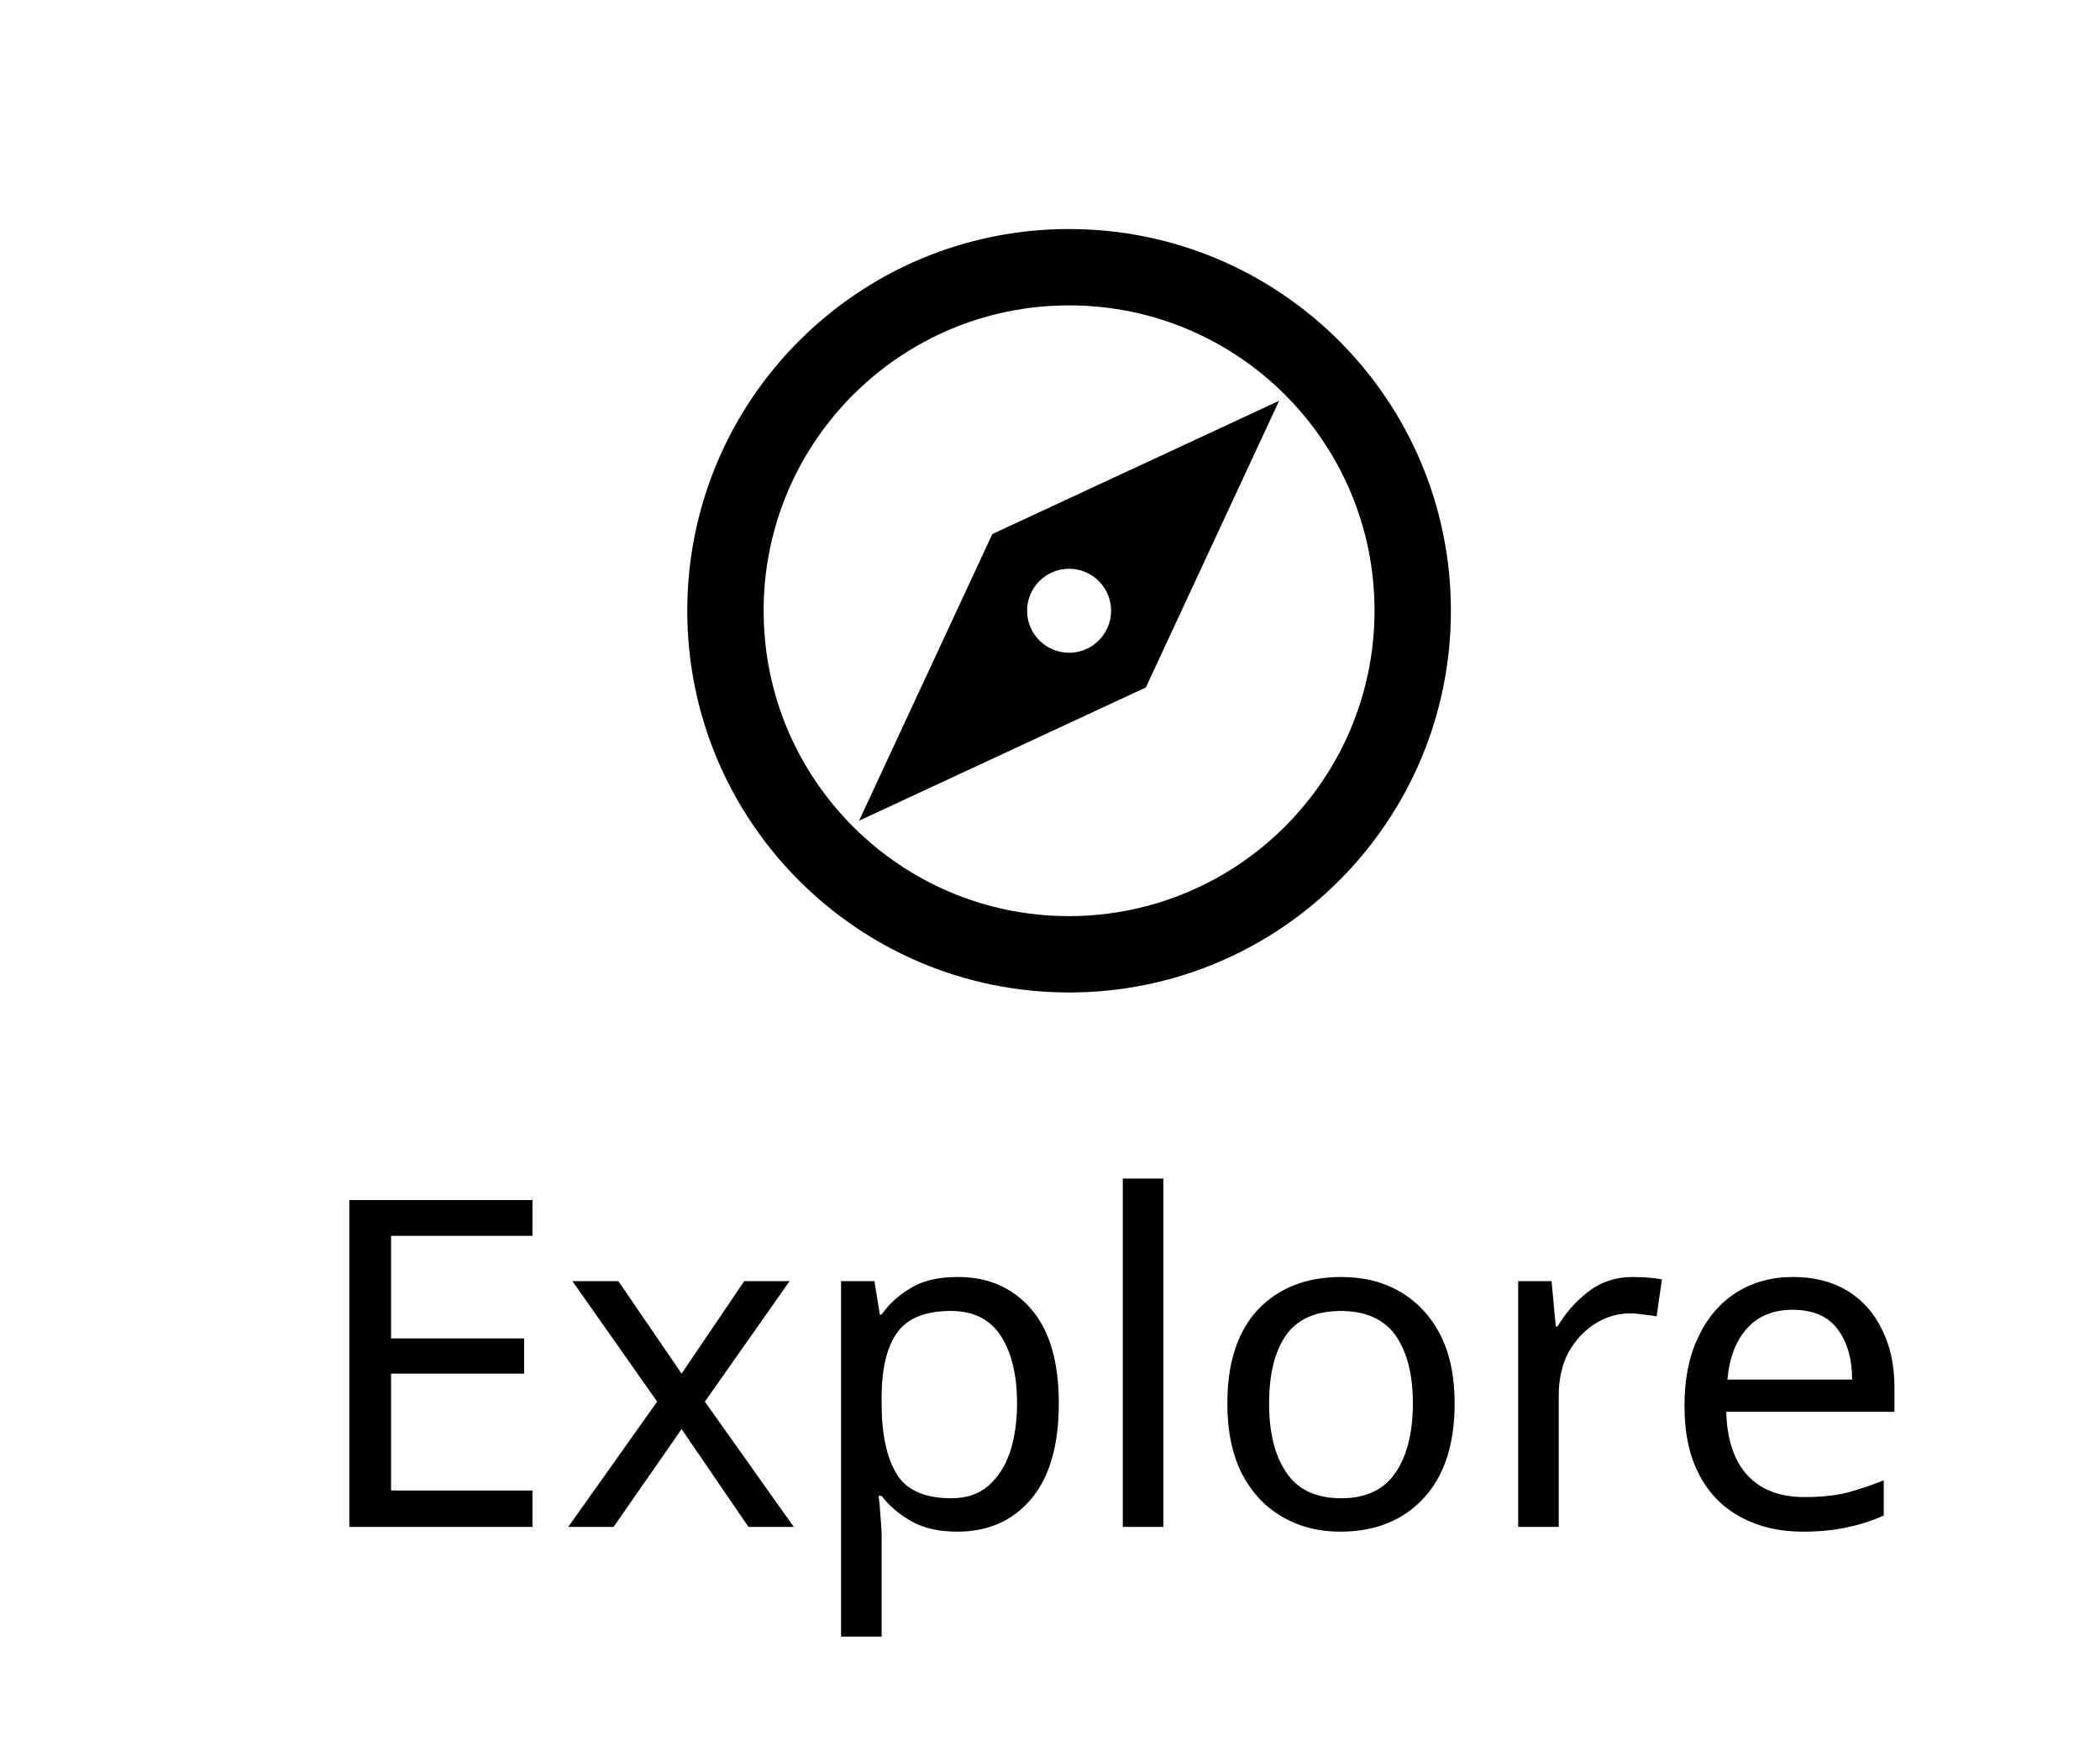
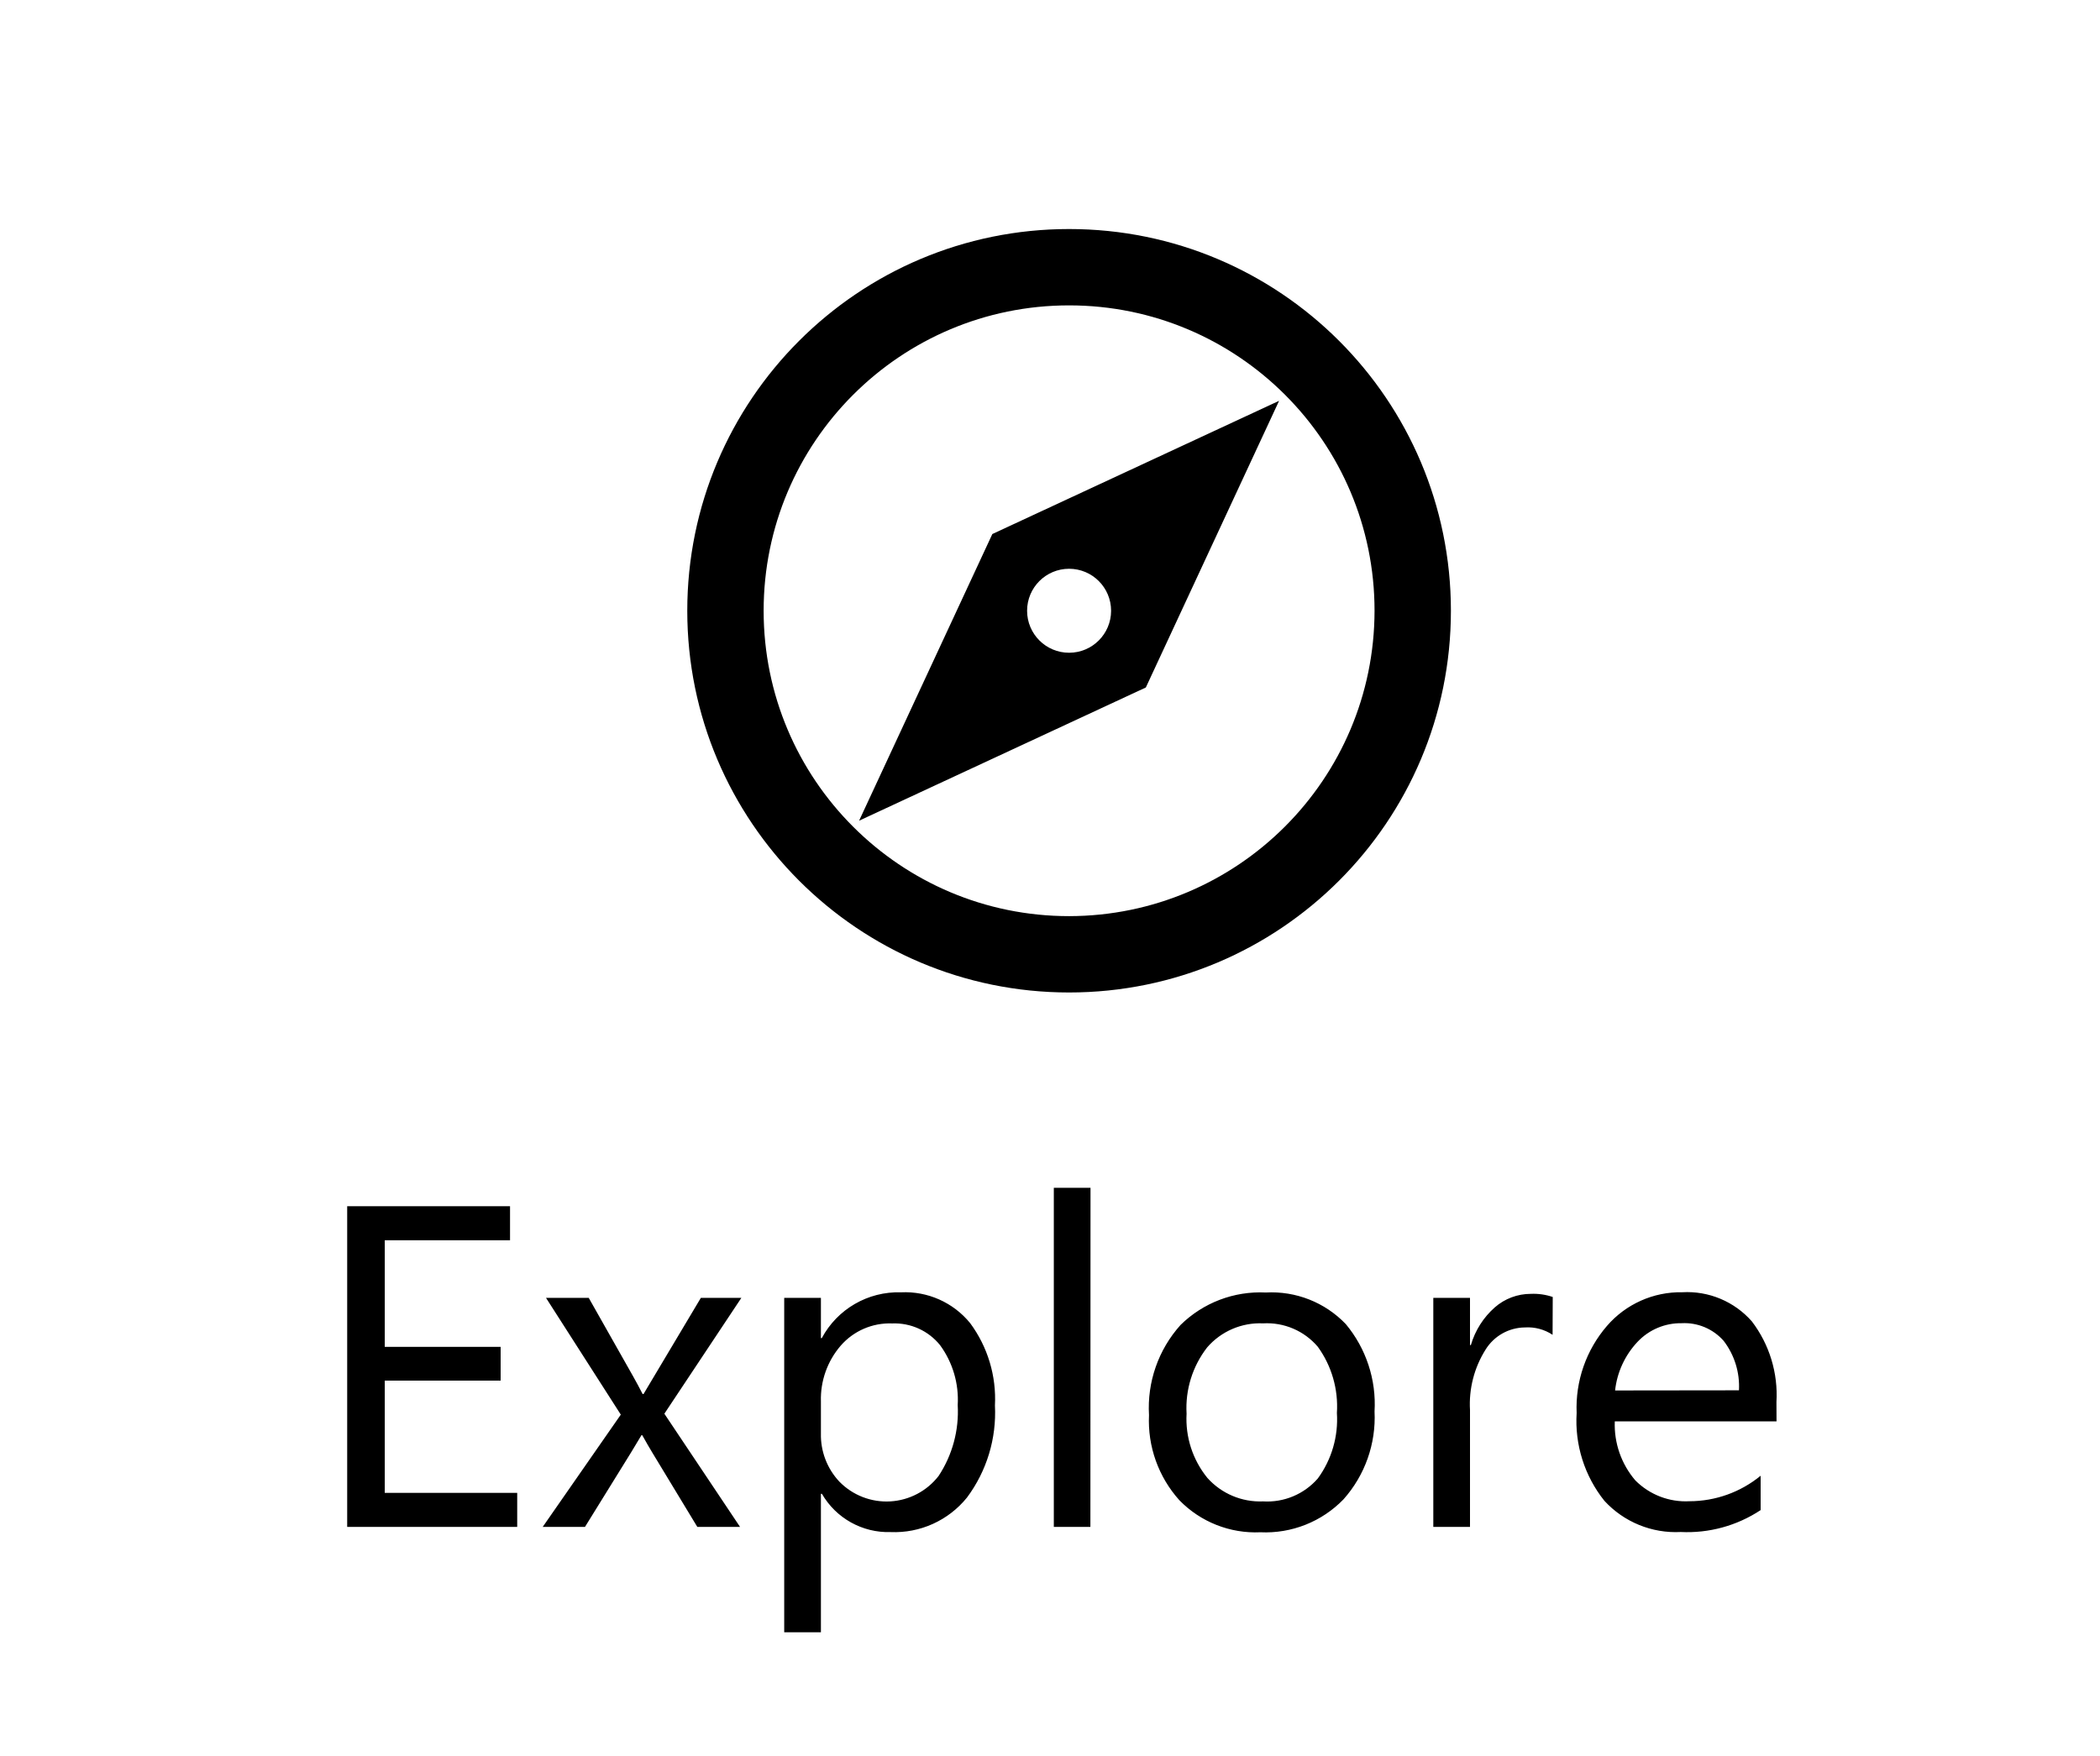
<svg xmlns="http://www.w3.org/2000/svg" width="55" height="46" viewBox="0 0 55 46">
  <defs>
    <clipPath id="clip-Explore">
      <rect width="55" height="46" />
    </clipPath>
  </defs>
  <g id="Explore" clip-path="url(#clip-Explore)">
    <rect width="55" height="46" fill="rgba(255,255,255,0)" />
-     <text id="Explore-2" data-name="Explore" transform="translate(4 27)" font-size="12" font-family="SegoeUI, Segoe UI">
-       <tspan x="3.991" y="13">Explore</tspan>
-     </text>
+     <path id="Path_51" data-name="Path 51" d="M9.546,13H5.093V4.6H9.358v.891H6.077V8.283H9.112v.885H6.077v2.941H9.546Zm5.871-6L13.4,10.035,15.382,13H14.263l-1.178-1.945q-.111-.182-.264-.457H12.8q-.029.053-.275.457L11.321,13H10.214l2.045-2.941L10.3,7h1.119l1.16,2.051q.129.229.252.469h.023L14.356,7Zm2.109,5.133H17.5V15.76h-.961V7H17.5V8.055h.023a2.272,2.272,0,0,1,2.074-1.2,2.2,2.2,0,0,1,1.811.806,3.337,3.337,0,0,1,.65,2.159,3.719,3.719,0,0,1-.732,2.411,2.439,2.439,0,0,1-2,.905A2.007,2.007,0,0,1,17.526,12.133ZM17.5,9.713v.838a1.784,1.784,0,0,0,.483,1.263,1.725,1.725,0,0,0,2.6-.149,3.064,3.064,0,0,0,.5-1.857,2.419,2.419,0,0,0-.463-1.57,1.532,1.532,0,0,0-1.254-.568,1.7,1.7,0,0,0-1.348.583A2.141,2.141,0,0,0,17.5,9.713ZM24.558,13H23.6V4.117h.961Zm4.453.141a2.783,2.783,0,0,1-2.124-.841,3.114,3.114,0,0,1-.794-2.229,3.244,3.244,0,0,1,.826-2.361,2.97,2.97,0,0,1,2.232-.85,2.691,2.691,0,0,1,2.095.826A3.276,3.276,0,0,1,32,9.977a3.223,3.223,0,0,1-.812,2.3A2.844,2.844,0,0,1,29.011,13.141Zm.07-5.473a1.828,1.828,0,0,0-1.465.63,2.587,2.587,0,0,0-.539,1.737,2.447,2.447,0,0,0,.545,1.682,1.852,1.852,0,0,0,1.459.615,1.757,1.757,0,0,0,1.433-.6,2.619,2.619,0,0,0,.5-1.717,2.664,2.664,0,0,0-.5-1.734A1.749,1.749,0,0,0,29.081,7.668Zm7.582.3a1.175,1.175,0,0,0-.727-.193,1.226,1.226,0,0,0-1.028.58A2.682,2.682,0,0,0,34.5,9.941V13h-.961V7H34.5V8.236h.023a2.1,2.1,0,0,1,.627-.987,1.43,1.43,0,0,1,.943-.354,1.569,1.569,0,0,1,.574.082Zm5.865,2.268H38.292a2.244,2.244,0,0,0,.539,1.547,1.858,1.858,0,0,0,1.418.545,2.948,2.948,0,0,0,1.863-.668v.9a3.482,3.482,0,0,1-2.092.574,2.536,2.536,0,0,1-2-.817,3.346,3.346,0,0,1-.727-2.3,3.281,3.281,0,0,1,.794-2.282,2.546,2.546,0,0,1,1.972-.882,2.256,2.256,0,0,1,1.822.762,3.176,3.176,0,0,1,.645,2.115Zm-.984-.814a1.955,1.955,0,0,0-.4-1.295,1.368,1.368,0,0,0-1.1-.463,1.552,1.552,0,0,0-1.154.486A2.207,2.207,0,0,0,38.3,9.426Z" transform="translate(4 27)" />
    <g id="explore-24px" transform="translate(16 4)">
      <path id="Path_37" data-name="Path 37" d="M0,0H24V24H0Z" fill="none" />
      <path id="Path_38" data-name="Path 38" d="M12,2A10,10,0,1,0,22,12,10,10,0,0,0,12,2Zm0,18a8,8,0,1,1,8-8A8.011,8.011,0,0,1,12,20ZM6.5,17.5l7.51-3.49L17.5,6.5,9.99,9.99ZM12,10.9A1.1,1.1,0,1,1,10.9,12,1.1,1.1,0,0,1,12,10.9Z" />
    </g>
  </g>
</svg>
